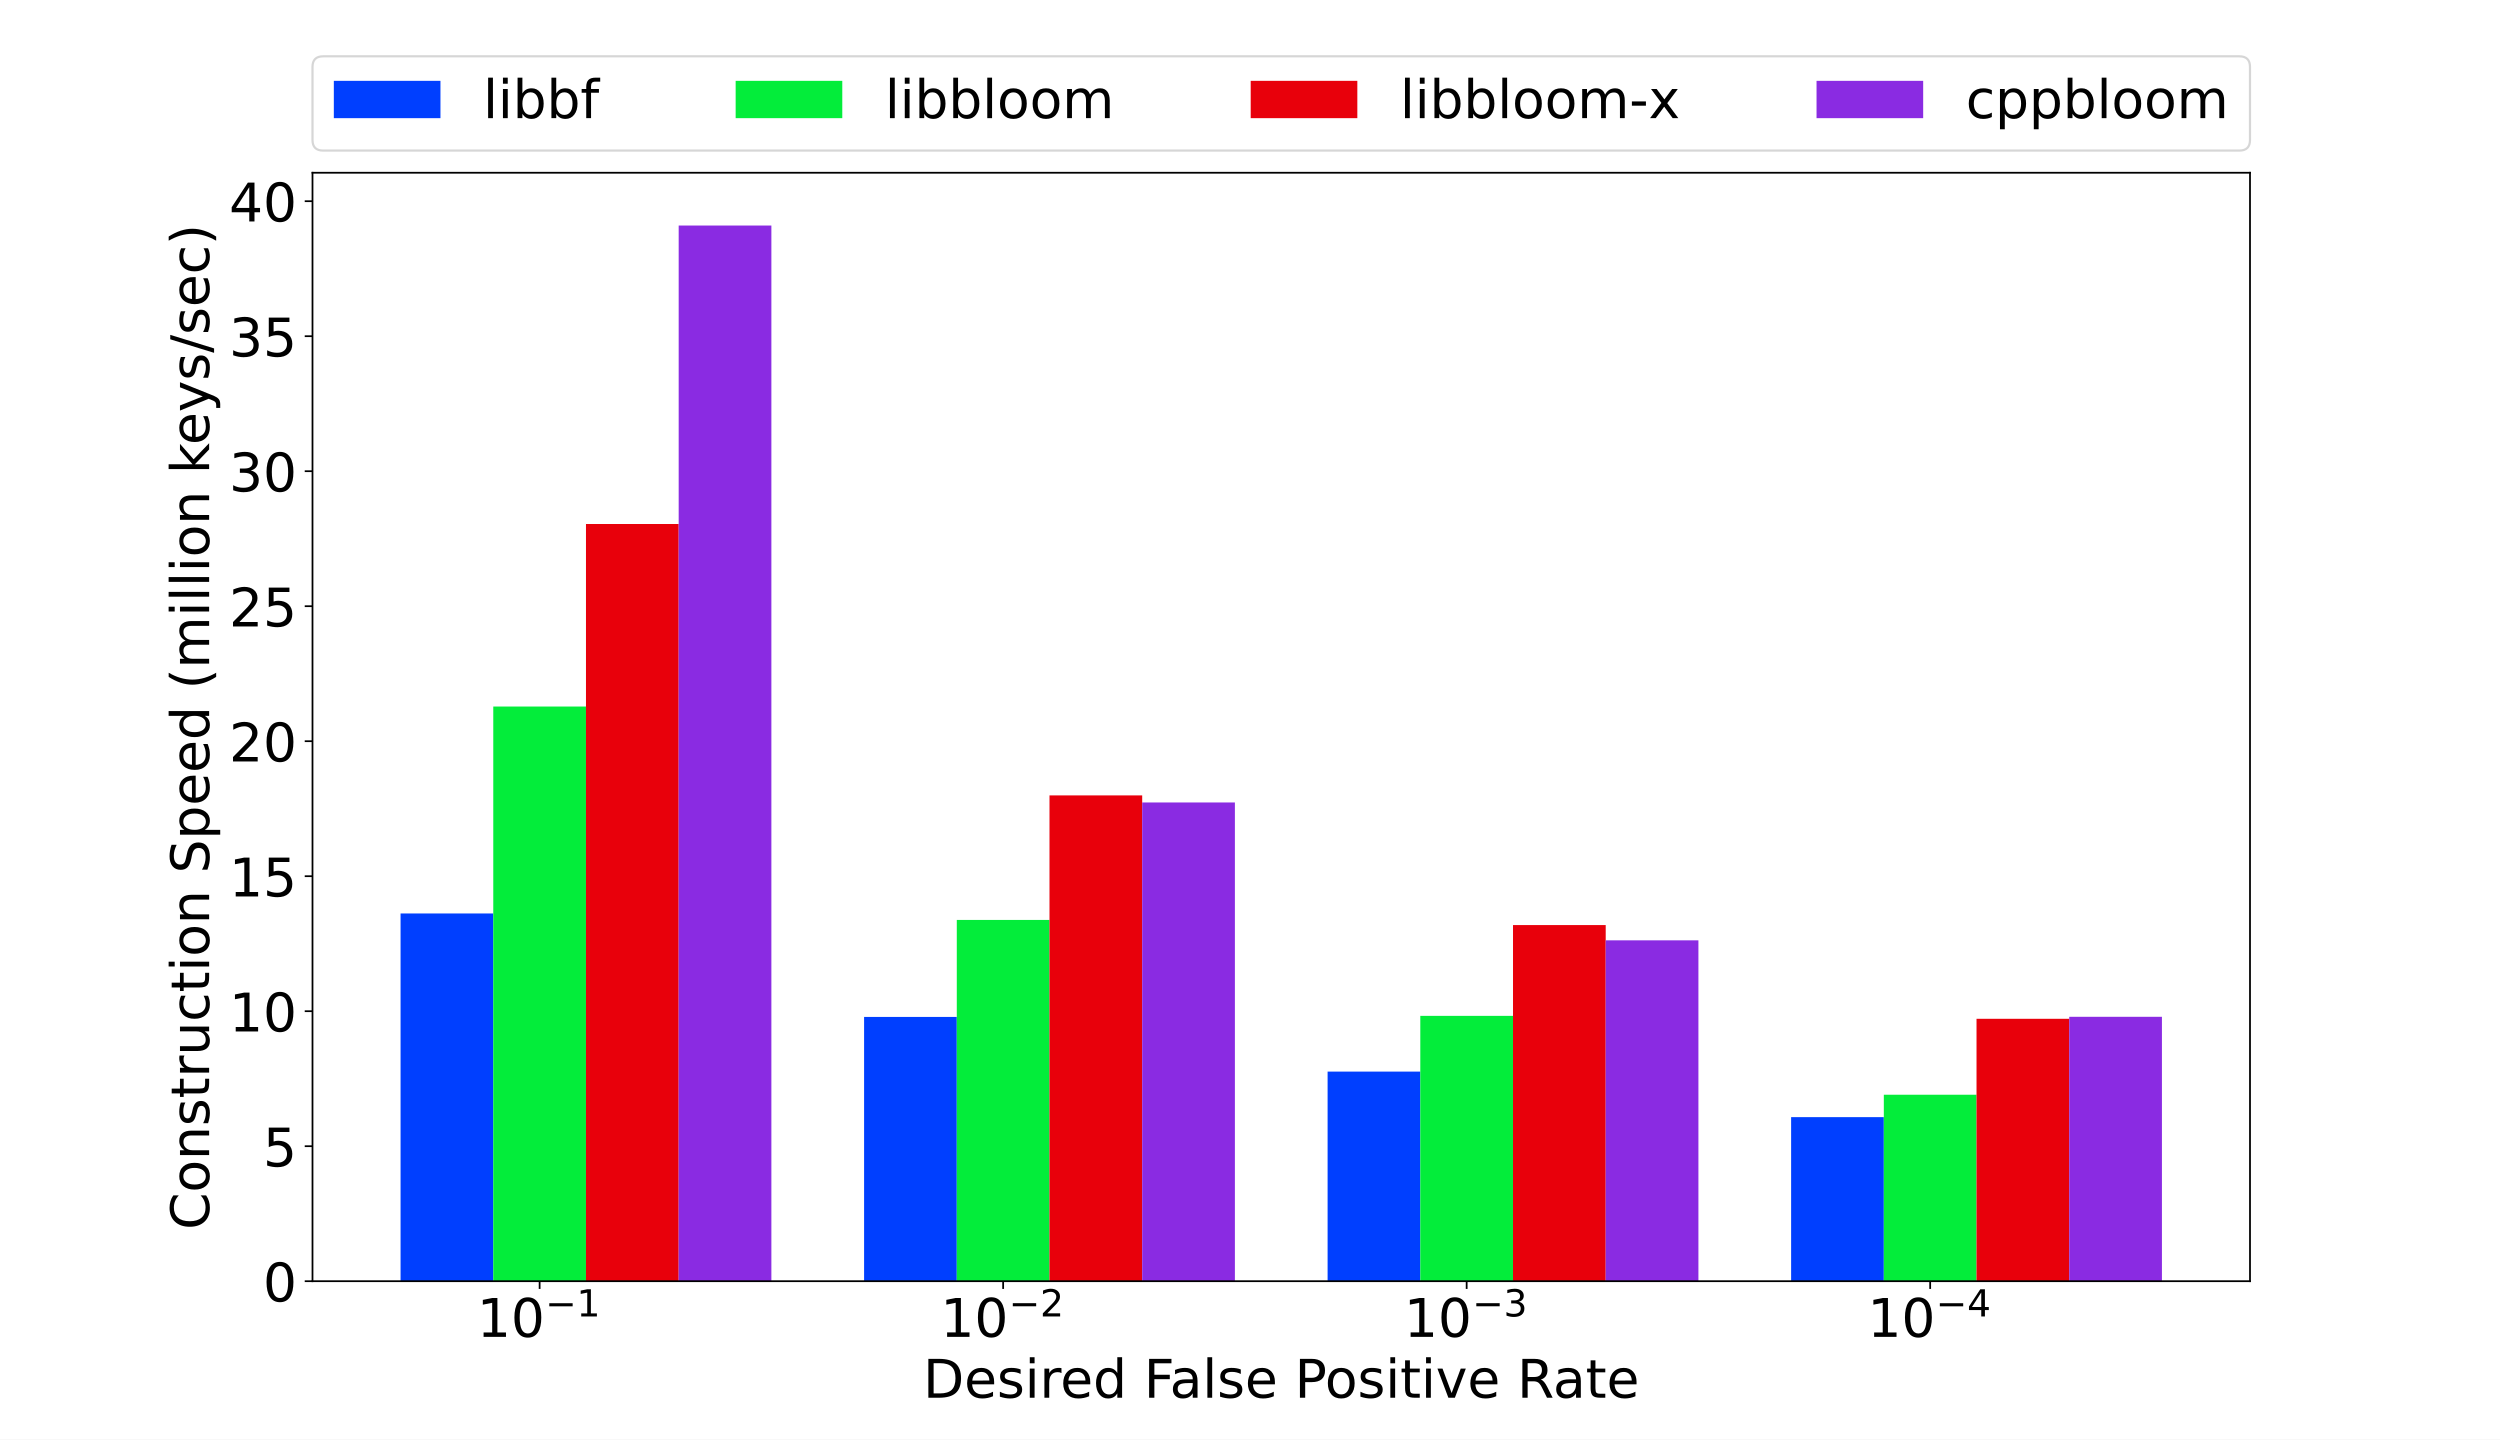
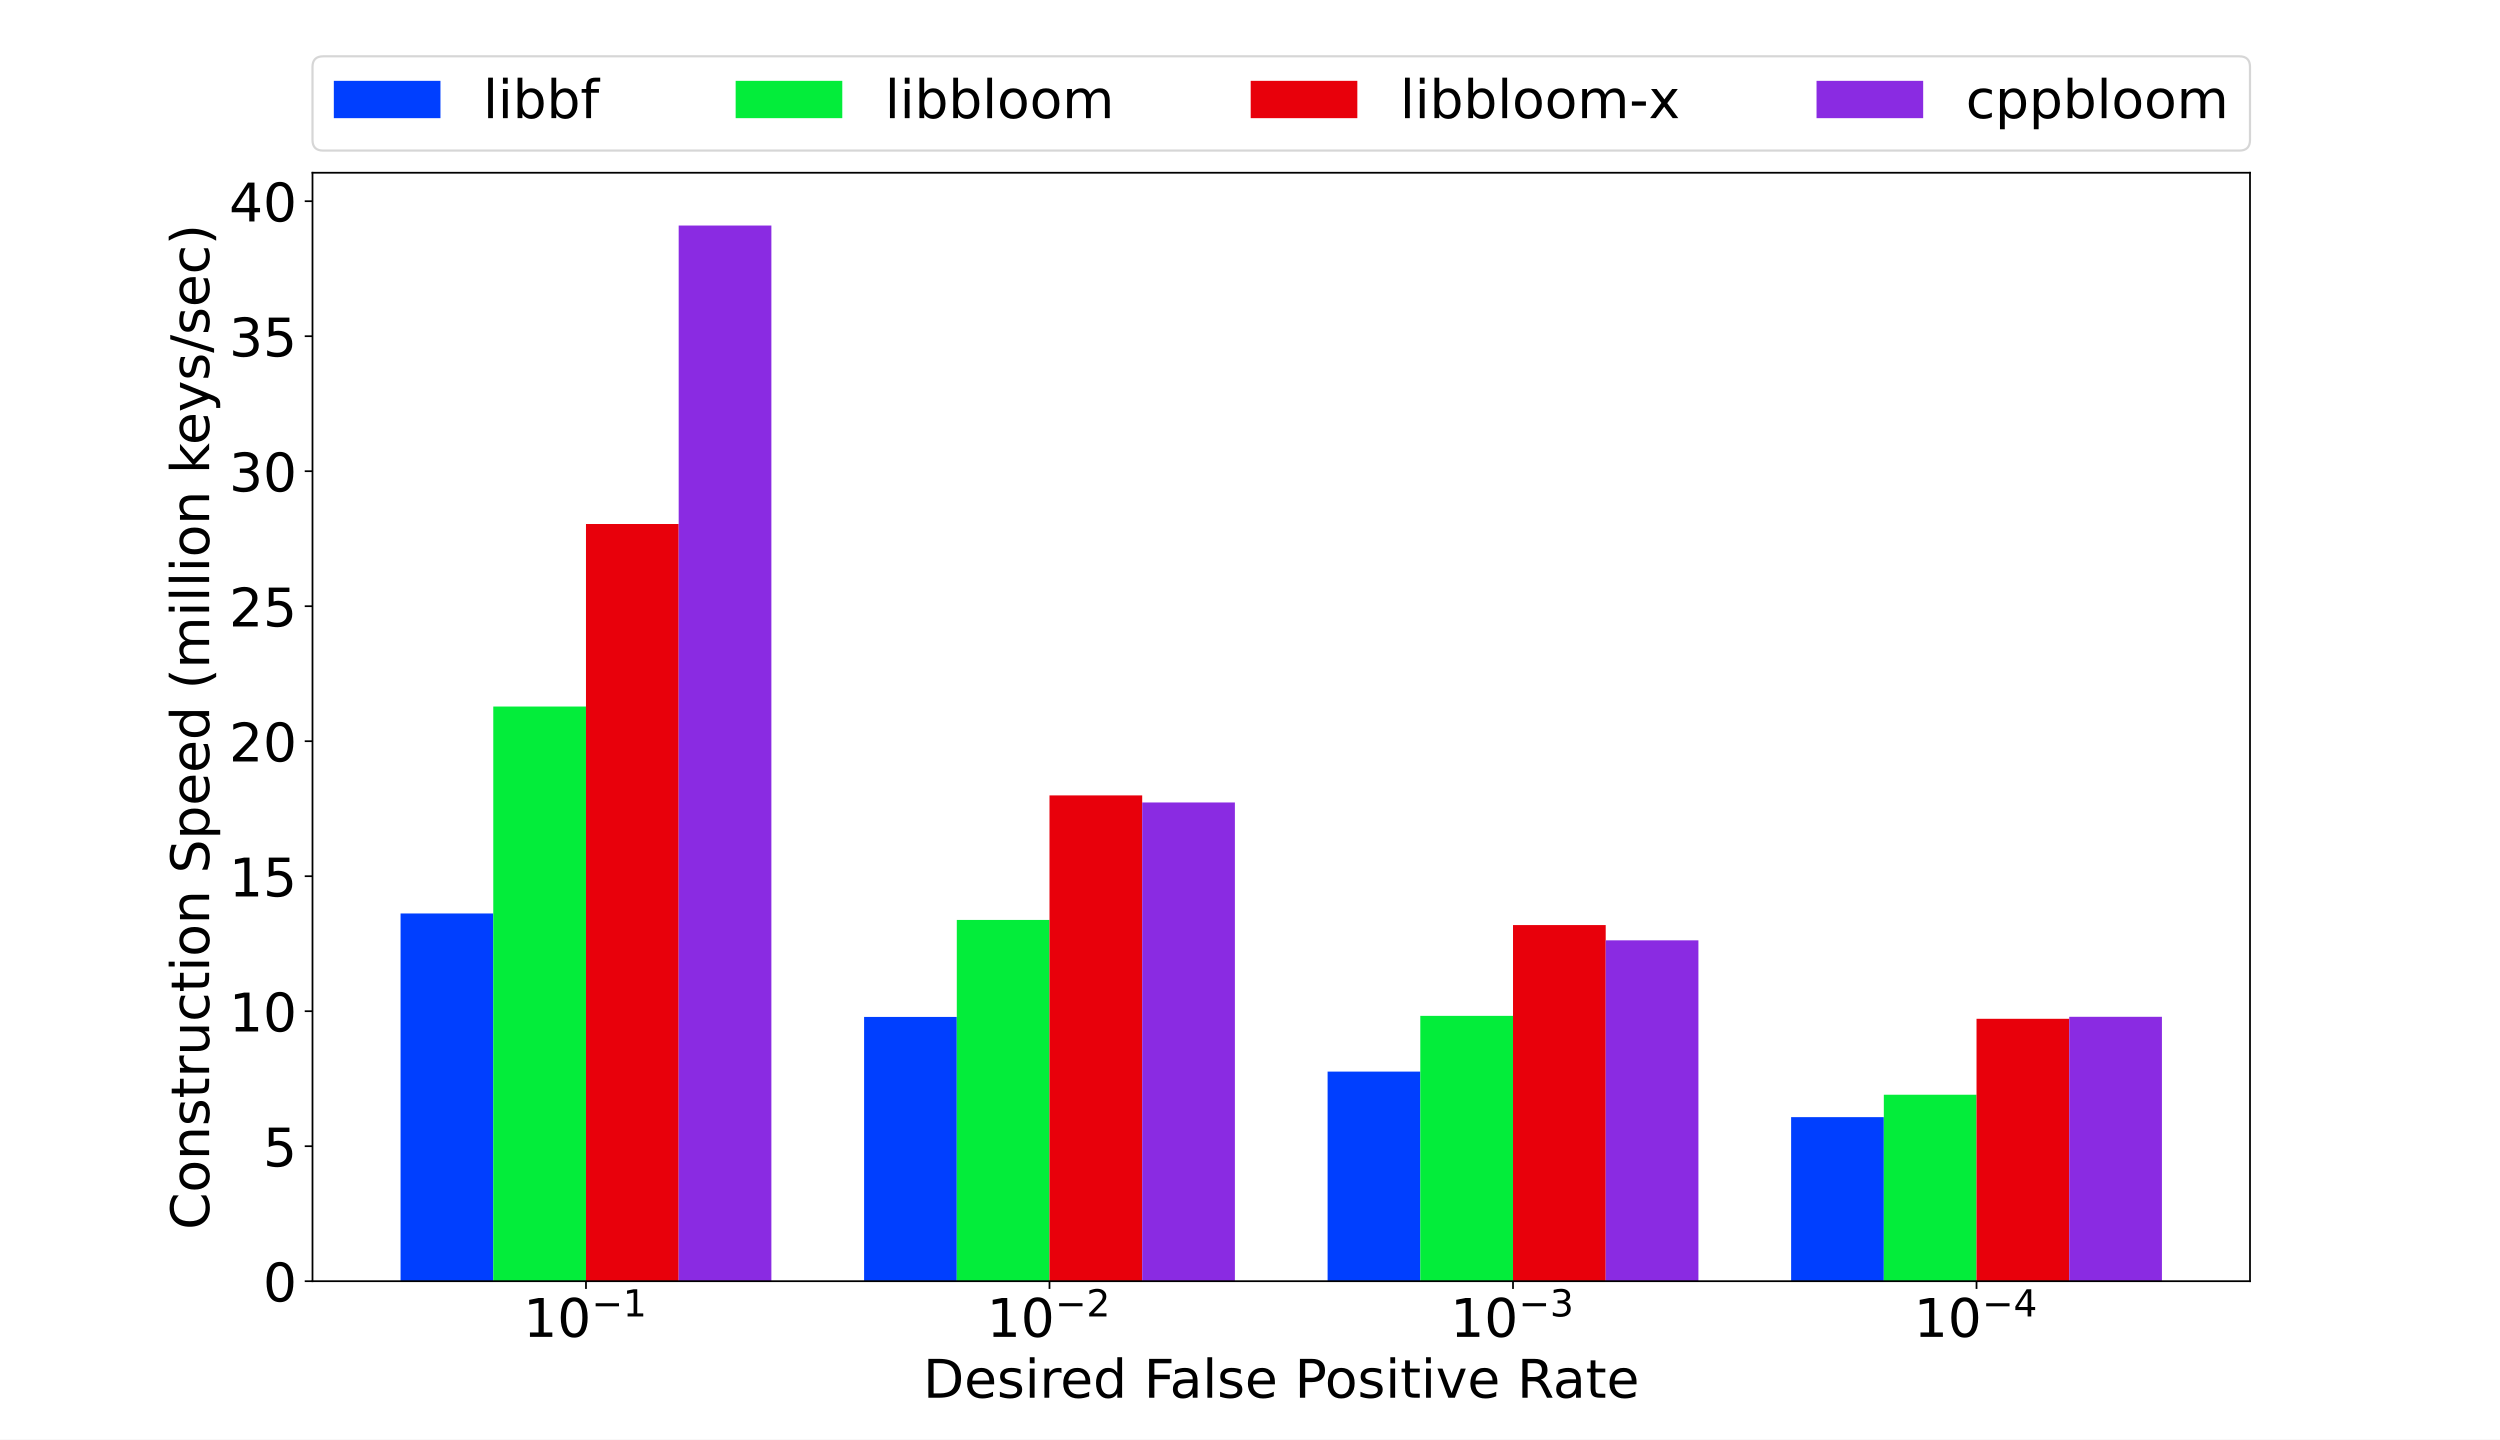
<svg xmlns="http://www.w3.org/2000/svg" xmlns:xlink="http://www.w3.org/1999/xlink" height="648pt" version="1.1" viewBox="0 0 1125.36 648" width="1125.36pt">
  <defs>
    <style type="text/css">
*{stroke-linecap:butt;stroke-linejoin:round;}
  </style>
  </defs>
  <g id="figure_1">
    <g id="patch_1">
      <path d="M 0 648  L 1125.36 648  L 1125.36 0  L 0 0  z " style="fill:#ffffff;" />
    </g>
    <g id="axes_1">
      <g id="patch_2">
        <path d="M 140.67 576.72  L 1012.824 576.72  L 1012.824 77.76  L 140.67 77.76  z " style="fill:#ffffff;" />
      </g>
      <g id="patch_3">
-         <path clip-path="url(#p35aeda5c9e)" d="M 180.313 576.72  L 222.043 576.72  L 222.043 411.205  L 180.313 411.205  z " style="fill:#003fff;" />
+         <path clip-path="url(#pd9dba459d1)" d="M 180.313 576.72  L 222.043 576.72  L 222.043 411.205  L 180.313 411.205  z " style="fill:#003fff;" />
      </g>
      <g id="patch_4">
-         <path clip-path="url(#p35aeda5c9e)" d="M 388.963 576.72  L 430.693 576.72  L 430.693 457.775  L 388.963 457.775  z " style="fill:#003fff;" />
+         <path clip-path="url(#pd9dba459d1)" d="M 388.963 576.72  L 430.693 576.72  L 430.693 457.775  L 388.963 457.775  z " style="fill:#003fff;" />
      </g>
      <g id="patch_5">
-         <path clip-path="url(#p35aeda5c9e)" d="M 597.612 576.72  L 639.342 576.72  L 639.342 482.363  L 597.612 482.363  z " style="fill:#003fff;" />
+         <path clip-path="url(#pd9dba459d1)" d="M 597.612 576.72  L 639.342 576.72  L 639.342 482.363  L 597.612 482.363  z " style="fill:#003fff;" />
      </g>
      <g id="patch_6">
-         <path clip-path="url(#p35aeda5c9e)" d="M 806.261 576.72  L 847.991 576.72  L 847.991 502.862  L 806.261 502.862  z " style="fill:#003fff;" />
+         <path clip-path="url(#pd9dba459d1)" d="M 806.261 576.72  L 847.991 576.72  L 847.991 502.862  L 806.261 502.862  z " style="fill:#003fff;" />
      </g>
      <g id="patch_7">
-         <path clip-path="url(#p35aeda5c9e)" d="M 222.043 576.72  L 263.773 576.72  L 263.773 318.045  L 222.043 318.045  z " style="fill:#03ed3a;" />
+         <path clip-path="url(#pd9dba459d1)" d="M 222.043 576.72  L 263.773 576.72  L 263.773 318.045  L 222.043 318.045  z " style="fill:#03ed3a;" />
      </g>
      <g id="patch_8">
-         <path clip-path="url(#p35aeda5c9e)" d="M 430.693 576.72  L 472.422 576.72  L 472.422 414.093  L 430.693 414.093  z " style="fill:#03ed3a;" />
+         <path clip-path="url(#pd9dba459d1)" d="M 430.693 576.72  L 472.422 576.72  L 472.422 414.093  L 430.693 414.093  z " style="fill:#03ed3a;" />
      </g>
      <g id="patch_9">
-         <path clip-path="url(#p35aeda5c9e)" d="M 639.342 576.72  L 681.072 576.72  L 681.072 457.281  L 639.342 457.281  z " style="fill:#03ed3a;" />
+         <path clip-path="url(#pd9dba459d1)" d="M 639.342 576.72  L 681.072 576.72  L 681.072 457.281  L 639.342 457.281  z " style="fill:#03ed3a;" />
      </g>
      <g id="patch_10">
-         <path clip-path="url(#p35aeda5c9e)" d="M 847.991 576.72  L 889.721 576.72  L 889.721 492.781  L 847.991 492.781  z " style="fill:#03ed3a;" />
+         <path clip-path="url(#pd9dba459d1)" d="M 847.991 576.72  L 889.721 576.72  L 889.721 492.781  L 847.991 492.781  z " style="fill:#03ed3a;" />
      </g>
      <g id="patch_11">
-         <path clip-path="url(#p35aeda5c9e)" d="M 263.773 576.72  L 305.503 576.72  L 305.503 235.871  L 263.773 235.871  z " style="fill:#e8000b;" />
+         <path clip-path="url(#pd9dba459d1)" d="M 263.773 576.72  L 305.503 576.72  L 305.503 235.871  L 263.773 235.871  z " style="fill:#e8000b;" />
      </g>
      <g id="patch_12">
-         <path clip-path="url(#p35aeda5c9e)" d="M 472.422 576.72  L 514.152 576.72  L 514.152 358.057  L 472.422 358.057  z " style="fill:#e8000b;" />
+         <path clip-path="url(#pd9dba459d1)" d="M 472.422 576.72  L 514.152 576.72  L 514.152 358.057  L 472.422 358.057  z " style="fill:#e8000b;" />
      </g>
      <g id="patch_13">
-         <path clip-path="url(#p35aeda5c9e)" d="M 681.072 576.72  L 722.801 576.72  L 722.801 416.413  L 681.072 416.413  z " style="fill:#e8000b;" />
+         <path clip-path="url(#pd9dba459d1)" d="M 681.072 576.72  L 722.801 576.72  L 722.801 416.413  L 681.072 416.413  z " style="fill:#e8000b;" />
      </g>
      <g id="patch_14">
-         <path clip-path="url(#p35aeda5c9e)" d="M 889.721 576.72  L 931.451 576.72  L 931.451 458.61  L 889.721 458.61  z " style="fill:#e8000b;" />
+         <path clip-path="url(#pd9dba459d1)" d="M 889.721 576.72  L 931.451 576.72  L 931.451 458.61  L 889.721 458.61  z " style="fill:#e8000b;" />
      </g>
      <g id="patch_15">
-         <path clip-path="url(#p35aeda5c9e)" d="M 305.503 576.72  L 347.233 576.72  L 347.233 101.52  L 305.503 101.52  z " style="fill:#8a2be2;" />
+         <path clip-path="url(#pd9dba459d1)" d="M 305.503 576.72  L 347.233 576.72  L 347.233 101.52  L 305.503 101.52  z " style="fill:#8a2be2;" />
      </g>
      <g id="patch_16">
-         <path clip-path="url(#p35aeda5c9e)" d="M 514.152 576.72  L 555.882 576.72  L 555.882 361.211  L 514.152 361.211  z " style="fill:#8a2be2;" />
+         <path clip-path="url(#pd9dba459d1)" d="M 514.152 576.72  L 555.882 576.72  L 555.882 361.211  L 514.152 361.211  z " style="fill:#8a2be2;" />
      </g>
      <g id="patch_17">
-         <path clip-path="url(#p35aeda5c9e)" d="M 722.801 576.72  L 764.531 576.72  L 764.531 423.29  L 722.801 423.29  z " style="fill:#8a2be2;" />
+         <path clip-path="url(#pd9dba459d1)" d="M 722.801 576.72  L 764.531 576.72  L 764.531 423.29  L 722.801 423.29  z " style="fill:#8a2be2;" />
      </g>
      <g id="patch_18">
-         <path clip-path="url(#p35aeda5c9e)" d="M 931.451 576.72  L 973.181 576.72  L 973.181 457.703  L 931.451 457.703  z " style="fill:#8a2be2;" />
+         <path clip-path="url(#pd9dba459d1)" d="M 931.451 576.72  L 973.181 576.72  L 973.181 457.703  L 931.451 457.703  z " style="fill:#8a2be2;" />
      </g>
      <g id="matplotlib.axis_1">
        <g id="xtick_1">
          <g id="line2d_1">
            <defs>
-               <path d="M 0 0  L 0 3.5  " id="ma62f60c3bf" style="stroke:#000000;stroke-width:0.8;" />
-             </defs>
-             <g>
-               <use style="stroke:#000000;stroke-width:0.8;" x="242.908" xlink:href="#ma62f60c3bf" y="576.72" />
+               <path d="M 0 0  L 0 3.5  " id="m838d422922" style="stroke:#000000;stroke-width:0.8;" />
+             </defs>
+             <g>
+               <use style="stroke:#000000;stroke-width:0.8;" x="263.773" xlink:href="#m838d422922" y="576.72" />
            </g>
          </g>
          <g id="text_1">
            <defs>
              <path d="M 12.406 8.297  L 28.516 8.297  L 28.516 63.922  L 10.984 60.406  L 10.984 69.391  L 28.422 72.906  L 38.281 72.906  L 38.281 8.297  L 54.391 8.297  L 54.391 0  L 12.406 0  z " id="DejaVuSans-49" />
              <path d="M 31.781 66.406  Q 24.172 66.406 20.328 58.906  Q 16.5 51.422 16.5 36.375  Q 16.5 21.391 20.328 13.891  Q 24.172 6.391 31.781 6.391  Q 39.453 6.391 43.281 13.891  Q 47.125 21.391 47.125 36.375  Q 47.125 51.422 43.281 58.906  Q 39.453 66.406 31.781 66.406  z M 31.781 74.219  Q 44.047 74.219 50.516 64.516  Q 56.984 54.828 56.984 36.375  Q 56.984 17.969 50.516 8.266  Q 44.047 -1.422 31.781 -1.422  Q 19.531 -1.422 13.062 8.266  Q 6.594 17.969 6.594 36.375  Q 6.594 54.828 13.062 64.516  Q 19.531 74.219 31.781 74.219  z " id="DejaVuSans-48" />
              <path d="M 10.594 35.5  L 73.188 35.5  L 73.188 27.203  L 10.594 27.203  z " id="DejaVuSans-8722" />
            </defs>
-             <g transform="translate(214.7081 601.9562)scale(0.24 -0.24)">
+             <g transform="translate(235.5731 601.9562)scale(0.24 -0.24)">
              <use transform="translate(0 0.684375)" xlink:href="#DejaVuSans-49" />
              <use transform="translate(63.62305 0.684375)" xlink:href="#DejaVuSans-48" />
              <use transform="translate(128.2031 38.96563)scale(0.7)" xlink:href="#DejaVuSans-8722" />
              <use transform="translate(186.8555 38.96563)scale(0.7)" xlink:href="#DejaVuSans-49" />
            </g>
          </g>
        </g>
        <g id="xtick_2">
          <g id="line2d_2">
            <g>
-               <use style="stroke:#000000;stroke-width:0.8;" x="451.557" xlink:href="#ma62f60c3bf" y="576.72" />
+               <use style="stroke:#000000;stroke-width:0.8;" x="472.422" xlink:href="#m838d422922" y="576.72" />
            </g>
          </g>
          <g id="text_2">
            <defs>
              <path d="M 19.188 8.297  L 53.609 8.297  L 53.609 0  L 7.328 0  L 7.328 8.297  Q 12.938 14.109 22.625 23.891  Q 32.328 33.688 34.812 36.531  Q 39.547 41.844 41.422 45.531  Q 43.312 49.219 43.312 52.781  Q 43.312 58.594 39.234 62.25  Q 35.156 65.922 28.609 65.922  Q 23.969 65.922 18.812 64.312  Q 13.672 62.703 7.812 59.422  L 7.812 69.391  Q 13.766 71.781 18.938 73  Q 24.125 74.219 28.422 74.219  Q 39.75 74.219 46.484 68.547  Q 53.219 62.891 53.219 53.422  Q 53.219 48.922 51.531 44.891  Q 49.859 40.875 45.406 35.406  Q 44.188 33.984 37.641 27.219  Q 31.109 20.453 19.188 8.297  z " id="DejaVuSans-50" />
            </defs>
-             <g transform="translate(423.3574 601.9562)scale(0.24 -0.24)">
+             <g transform="translate(444.2224 601.9562)scale(0.24 -0.24)">
              <use transform="translate(0 0.765625)" xlink:href="#DejaVuSans-49" />
              <use transform="translate(63.62305 0.765625)" xlink:href="#DejaVuSans-48" />
              <use transform="translate(128.2031 39.04688)scale(0.7)" xlink:href="#DejaVuSans-8722" />
              <use transform="translate(186.8555 39.04688)scale(0.7)" xlink:href="#DejaVuSans-50" />
            </g>
          </g>
        </g>
        <g id="xtick_3">
          <g id="line2d_3">
            <g>
-               <use style="stroke:#000000;stroke-width:0.8;" x="660.207" xlink:href="#ma62f60c3bf" y="576.72" />
+               <use style="stroke:#000000;stroke-width:0.8;" x="681.072" xlink:href="#m838d422922" y="576.72" />
            </g>
          </g>
          <g id="text_3">
            <defs>
              <path d="M 40.578 39.312  Q 47.656 37.797 51.625 33  Q 55.609 28.219 55.609 21.188  Q 55.609 10.406 48.188 4.484  Q 40.766 -1.422 27.094 -1.422  Q 22.516 -1.422 17.656 -0.516  Q 12.797 0.391 7.625 2.203  L 7.625 11.719  Q 11.719 9.328 16.594 8.109  Q 21.484 6.891 26.812 6.891  Q 36.078 6.891 40.938 10.547  Q 45.797 14.203 45.797 21.188  Q 45.797 27.641 41.281 31.266  Q 36.766 34.906 28.719 34.906  L 20.219 34.906  L 20.219 43.016  L 29.109 43.016  Q 36.375 43.016 40.234 45.922  Q 44.094 48.828 44.094 54.297  Q 44.094 59.906 40.109 62.906  Q 36.141 65.922 28.719 65.922  Q 24.656 65.922 20.016 65.031  Q 15.375 64.156 9.812 62.312  L 9.812 71.094  Q 15.438 72.656 20.344 73.438  Q 25.25 74.219 29.594 74.219  Q 40.828 74.219 47.359 69.109  Q 53.906 64.016 53.906 55.328  Q 53.906 49.266 50.438 45.094  Q 46.969 40.922 40.578 39.312  z " id="DejaVuSans-51" />
            </defs>
-             <g transform="translate(632.0067 601.9562)scale(0.24 -0.24)">
+             <g transform="translate(652.8716 601.9562)scale(0.24 -0.24)">
              <use transform="translate(0 0.765625)" xlink:href="#DejaVuSans-49" />
              <use transform="translate(63.62305 0.765625)" xlink:href="#DejaVuSans-48" />
              <use transform="translate(128.2031 39.04688)scale(0.7)" xlink:href="#DejaVuSans-8722" />
              <use transform="translate(186.8555 39.04688)scale(0.7)" xlink:href="#DejaVuSans-51" />
            </g>
          </g>
        </g>
        <g id="xtick_4">
          <g id="line2d_4">
            <g>
-               <use style="stroke:#000000;stroke-width:0.8;" x="868.856" xlink:href="#ma62f60c3bf" y="576.72" />
+               <use style="stroke:#000000;stroke-width:0.8;" x="889.721" xlink:href="#m838d422922" y="576.72" />
            </g>
          </g>
          <g id="text_4">
            <defs>
              <path d="M 37.797 64.312  L 12.891 25.391  L 37.797 25.391  z M 35.203 72.906  L 47.609 72.906  L 47.609 25.391  L 58.016 25.391  L 58.016 17.188  L 47.609 17.188  L 47.609 0  L 37.797 0  L 37.797 17.188  L 4.891 17.188  L 4.891 26.703  z " id="DejaVuSans-52" />
            </defs>
-             <g transform="translate(840.656 601.9562)scale(0.24 -0.24)">
+             <g transform="translate(861.5209 601.9562)scale(0.24 -0.24)">
              <use transform="translate(0 0.684375)" xlink:href="#DejaVuSans-49" />
              <use transform="translate(63.62305 0.684375)" xlink:href="#DejaVuSans-48" />
              <use transform="translate(128.2031 38.96563)scale(0.7)" xlink:href="#DejaVuSans-8722" />
              <use transform="translate(186.8555 38.96563)scale(0.7)" xlink:href="#DejaVuSans-52" />
            </g>
          </g>
        </g>
        <g id="text_5">
          <defs>
            <path d="M 19.672 64.797  L 19.672 8.109  L 31.594 8.109  Q 46.688 8.109 53.688 14.938  Q 60.688 21.781 60.688 36.531  Q 60.688 51.172 53.688 57.984  Q 46.688 64.797 31.594 64.797  z M 9.812 72.906  L 30.078 72.906  Q 51.266 72.906 61.172 64.094  Q 71.094 55.281 71.094 36.531  Q 71.094 17.672 61.125 8.828  Q 51.172 0 30.078 0  L 9.812 0  z " id="DejaVuSans-68" />
            <path d="M 56.203 29.594  L 56.203 25.203  L 14.891 25.203  Q 15.484 15.922 20.484 11.062  Q 25.484 6.203 34.422 6.203  Q 39.594 6.203 44.453 7.469  Q 49.312 8.734 54.109 11.281  L 54.109 2.781  Q 49.266 0.734 44.188 -0.344  Q 39.109 -1.422 33.891 -1.422  Q 20.797 -1.422 13.156 6.188  Q 5.516 13.812 5.516 26.812  Q 5.516 40.234 12.766 48.109  Q 20.016 56 32.328 56  Q 43.359 56 49.781 48.891  Q 56.203 41.797 56.203 29.594  z M 47.219 32.234  Q 47.125 39.594 43.094 43.984  Q 39.062 48.391 32.422 48.391  Q 24.906 48.391 20.391 44.141  Q 15.875 39.891 15.188 32.172  z " id="DejaVuSans-101" />
            <path d="M 44.281 53.078  L 44.281 44.578  Q 40.484 46.531 36.375 47.5  Q 32.281 48.484 27.875 48.484  Q 21.188 48.484 17.844 46.438  Q 14.5 44.391 14.5 40.281  Q 14.5 37.156 16.891 35.375  Q 19.281 33.594 26.516 31.984  L 29.594 31.297  Q 39.156 29.25 43.188 25.516  Q 47.219 21.781 47.219 15.094  Q 47.219 7.469 41.188 3.016  Q 35.156 -1.422 24.609 -1.422  Q 20.219 -1.422 15.453 -0.562  Q 10.688 0.297 5.422 2  L 5.422 11.281  Q 10.406 8.688 15.234 7.391  Q 20.062 6.109 24.812 6.109  Q 31.156 6.109 34.562 8.281  Q 37.984 10.453 37.984 14.406  Q 37.984 18.062 35.516 20.016  Q 33.062 21.969 24.703 23.781  L 21.578 24.516  Q 13.234 26.266 9.516 29.906  Q 5.812 33.547 5.812 39.891  Q 5.812 47.609 11.281 51.797  Q 16.75 56 26.812 56  Q 31.781 56 36.172 55.266  Q 40.578 54.547 44.281 53.078  z " id="DejaVuSans-115" />
            <path d="M 9.422 54.688  L 18.406 54.688  L 18.406 0  L 9.422 0  z M 9.422 75.984  L 18.406 75.984  L 18.406 64.594  L 9.422 64.594  z " id="DejaVuSans-105" />
            <path d="M 41.109 46.297  Q 39.594 47.172 37.812 47.578  Q 36.031 48 33.891 48  Q 26.266 48 22.188 43.047  Q 18.109 38.094 18.109 28.812  L 18.109 0  L 9.078 0  L 9.078 54.688  L 18.109 54.688  L 18.109 46.188  Q 20.953 51.172 25.484 53.578  Q 30.031 56 36.531 56  Q 37.453 56 38.578 55.875  Q 39.703 55.766 41.062 55.516  z " id="DejaVuSans-114" />
            <path d="M 45.406 46.391  L 45.406 75.984  L 54.391 75.984  L 54.391 0  L 45.406 0  L 45.406 8.203  Q 42.578 3.328 38.25 0.953  Q 33.938 -1.422 27.875 -1.422  Q 17.969 -1.422 11.734 6.484  Q 5.516 14.406 5.516 27.297  Q 5.516 40.188 11.734 48.094  Q 17.969 56 27.875 56  Q 33.938 56 38.25 53.625  Q 42.578 51.266 45.406 46.391  z M 14.797 27.297  Q 14.797 17.391 18.875 11.75  Q 22.953 6.109 30.078 6.109  Q 37.203 6.109 41.297 11.75  Q 45.406 17.391 45.406 27.297  Q 45.406 37.203 41.297 42.844  Q 37.203 48.484 30.078 48.484  Q 22.953 48.484 18.875 42.844  Q 14.797 37.203 14.797 27.297  z " id="DejaVuSans-100" />
            <path id="DejaVuSans-32" />
            <path d="M 9.812 72.906  L 51.703 72.906  L 51.703 64.594  L 19.672 64.594  L 19.672 43.109  L 48.578 43.109  L 48.578 34.812  L 19.672 34.812  L 19.672 0  L 9.812 0  z " id="DejaVuSans-70" />
            <path d="M 34.281 27.484  Q 23.391 27.484 19.188 25  Q 14.984 22.516 14.984 16.5  Q 14.984 11.719 18.141 8.906  Q 21.297 6.109 26.703 6.109  Q 34.188 6.109 38.703 11.406  Q 43.219 16.703 43.219 25.484  L 43.219 27.484  z M 52.203 31.203  L 52.203 0  L 43.219 0  L 43.219 8.297  Q 40.141 3.328 35.547 0.953  Q 30.953 -1.422 24.312 -1.422  Q 15.922 -1.422 10.953 3.297  Q 6 8.016 6 15.922  Q 6 25.141 12.172 29.828  Q 18.359 34.516 30.609 34.516  L 43.219 34.516  L 43.219 35.406  Q 43.219 41.609 39.141 45  Q 35.062 48.391 27.688 48.391  Q 23 48.391 18.547 47.266  Q 14.109 46.141 10.016 43.891  L 10.016 52.203  Q 14.938 54.109 19.578 55.047  Q 24.219 56 28.609 56  Q 40.484 56 46.344 49.844  Q 52.203 43.703 52.203 31.203  z " id="DejaVuSans-97" />
            <path d="M 9.422 75.984  L 18.406 75.984  L 18.406 0  L 9.422 0  z " id="DejaVuSans-108" />
            <path d="M 19.672 64.797  L 19.672 37.406  L 32.078 37.406  Q 38.969 37.406 42.719 40.969  Q 46.484 44.531 46.484 51.125  Q 46.484 57.672 42.719 61.234  Q 38.969 64.797 32.078 64.797  z M 9.812 72.906  L 32.078 72.906  Q 44.344 72.906 50.609 67.359  Q 56.891 61.812 56.891 51.125  Q 56.891 40.328 50.609 34.812  Q 44.344 29.297 32.078 29.297  L 19.672 29.297  L 19.672 0  L 9.812 0  z " id="DejaVuSans-80" />
            <path d="M 30.609 48.391  Q 23.391 48.391 19.188 42.75  Q 14.984 37.109 14.984 27.297  Q 14.984 17.484 19.156 11.844  Q 23.344 6.203 30.609 6.203  Q 37.797 6.203 41.984 11.859  Q 46.188 17.531 46.188 27.297  Q 46.188 37.016 41.984 42.703  Q 37.797 48.391 30.609 48.391  z M 30.609 56  Q 42.328 56 49.016 48.375  Q 55.719 40.766 55.719 27.297  Q 55.719 13.875 49.016 6.219  Q 42.328 -1.422 30.609 -1.422  Q 18.844 -1.422 12.172 6.219  Q 5.516 13.875 5.516 27.297  Q 5.516 40.766 12.172 48.375  Q 18.844 56 30.609 56  z " id="DejaVuSans-111" />
            <path d="M 18.312 70.219  L 18.312 54.688  L 36.812 54.688  L 36.812 47.703  L 18.312 47.703  L 18.312 18.016  Q 18.312 11.328 20.141 9.422  Q 21.969 7.516 27.594 7.516  L 36.812 7.516  L 36.812 0  L 27.594 0  Q 17.188 0 13.234 3.875  Q 9.281 7.766 9.281 18.016  L 9.281 47.703  L 2.688 47.703  L 2.688 54.688  L 9.281 54.688  L 9.281 70.219  z " id="DejaVuSans-116" />
            <path d="M 2.984 54.688  L 12.5 54.688  L 29.594 8.797  L 46.688 54.688  L 56.203 54.688  L 35.688 0  L 23.484 0  z " id="DejaVuSans-118" />
            <path d="M 44.391 34.188  Q 47.562 33.109 50.562 29.594  Q 53.562 26.078 56.594 19.922  L 66.609 0  L 56 0  L 46.688 18.703  Q 43.062 26.031 39.672 28.422  Q 36.281 30.812 30.422 30.812  L 19.672 30.812  L 19.672 0  L 9.812 0  L 9.812 72.906  L 32.078 72.906  Q 44.578 72.906 50.734 67.672  Q 56.891 62.453 56.891 51.906  Q 56.891 45.016 53.688 40.469  Q 50.484 35.938 44.391 34.188  z M 19.672 64.797  L 19.672 38.922  L 32.078 38.922  Q 39.203 38.922 42.844 42.219  Q 46.484 45.516 46.484 51.906  Q 46.484 58.297 42.844 61.547  Q 39.203 64.797 32.078 64.797  z " id="DejaVuSans-82" />
          </defs>
          <g transform="translate(415.5401 629.1838)scale(0.24 -0.24)">
            <use xlink:href="#DejaVuSans-68" />
            <use x="77.002" xlink:href="#DejaVuSans-101" />
            <use x="138.525" xlink:href="#DejaVuSans-115" />
            <use x="190.625" xlink:href="#DejaVuSans-105" />
            <use x="218.408" xlink:href="#DejaVuSans-114" />
            <use x="257.271" xlink:href="#DejaVuSans-101" />
            <use x="318.795" xlink:href="#DejaVuSans-100" />
            <use x="382.271" xlink:href="#DejaVuSans-32" />
            <use x="414.059" xlink:href="#DejaVuSans-70" />
            <use x="462.453" xlink:href="#DejaVuSans-97" />
            <use x="523.732" xlink:href="#DejaVuSans-108" />
            <use x="551.516" xlink:href="#DejaVuSans-115" />
            <use x="603.615" xlink:href="#DejaVuSans-101" />
            <use x="665.139" xlink:href="#DejaVuSans-32" />
            <use x="696.926" xlink:href="#DejaVuSans-80" />
            <use x="753.604" xlink:href="#DejaVuSans-111" />
            <use x="814.785" xlink:href="#DejaVuSans-115" />
            <use x="866.885" xlink:href="#DejaVuSans-105" />
            <use x="894.668" xlink:href="#DejaVuSans-116" />
            <use x="933.877" xlink:href="#DejaVuSans-105" />
            <use x="961.66" xlink:href="#DejaVuSans-118" />
            <use x="1020.84" xlink:href="#DejaVuSans-101" />
            <use x="1082.363" xlink:href="#DejaVuSans-32" />
            <use x="1114.15" xlink:href="#DejaVuSans-82" />
            <use x="1181.383" xlink:href="#DejaVuSans-97" />
            <use x="1242.662" xlink:href="#DejaVuSans-116" />
            <use x="1281.871" xlink:href="#DejaVuSans-101" />
          </g>
        </g>
      </g>
      <g id="matplotlib.axis_2">
        <g id="ytick_1">
          <g id="line2d_5">
            <defs>
-               <path d="M 0 0  L -3.5 0  " id="mde5b6a4223" style="stroke:#000000;stroke-width:0.8;" />
-             </defs>
-             <g>
-               <use style="stroke:#000000;stroke-width:0.8;" x="140.67" xlink:href="#mde5b6a4223" y="576.72" />
+               <path d="M 0 0  L -3.5 0  " id="m7d384ee19d" style="stroke:#000000;stroke-width:0.8;" />
+             </defs>
+             <g>
+               <use style="stroke:#000000;stroke-width:0.8;" x="140.67" xlink:href="#m7d384ee19d" y="576.72" />
            </g>
          </g>
          <g id="text_6">
            <g transform="translate(118.4 585.8381)scale(0.24 -0.24)">
              <use xlink:href="#DejaVuSans-48" />
            </g>
          </g>
        </g>
        <g id="ytick_2">
          <g id="line2d_6">
            <g>
-               <use style="stroke:#000000;stroke-width:0.8;" x="140.67" xlink:href="#mde5b6a4223" y="515.95" />
+               <use style="stroke:#000000;stroke-width:0.8;" x="140.67" xlink:href="#m7d384ee19d" y="515.95" />
            </g>
          </g>
          <g id="text_7">
            <defs>
              <path d="M 10.797 72.906  L 49.516 72.906  L 49.516 64.594  L 19.828 64.594  L 19.828 46.734  Q 21.969 47.469 24.109 47.828  Q 26.266 48.188 28.422 48.188  Q 40.625 48.188 47.75 41.5  Q 54.891 34.812 54.891 23.391  Q 54.891 11.625 47.562 5.094  Q 40.234 -1.422 26.906 -1.422  Q 22.312 -1.422 17.547 -0.641  Q 12.797 0.141 7.719 1.703  L 7.719 11.625  Q 12.109 9.234 16.797 8.062  Q 21.484 6.891 26.703 6.891  Q 35.156 6.891 40.078 11.328  Q 45.016 15.766 45.016 23.391  Q 45.016 31 40.078 35.438  Q 35.156 39.891 26.703 39.891  Q 22.75 39.891 18.812 39.016  Q 14.891 38.141 10.797 36.281  z " id="DejaVuSans-53" />
            </defs>
            <g transform="translate(118.4 525.0685)scale(0.24 -0.24)">
              <use xlink:href="#DejaVuSans-53" />
            </g>
          </g>
        </g>
        <g id="ytick_3">
          <g id="line2d_7">
            <g>
-               <use style="stroke:#000000;stroke-width:0.8;" x="140.67" xlink:href="#mde5b6a4223" y="455.181" />
+               <use style="stroke:#000000;stroke-width:0.8;" x="140.67" xlink:href="#m7d384ee19d" y="455.181" />
            </g>
          </g>
          <g id="text_8">
            <g transform="translate(103.13 464.2988)scale(0.24 -0.24)">
              <use xlink:href="#DejaVuSans-49" />
              <use x="63.623" xlink:href="#DejaVuSans-48" />
            </g>
          </g>
        </g>
        <g id="ytick_4">
          <g id="line2d_8">
            <g>
-               <use style="stroke:#000000;stroke-width:0.8;" x="140.67" xlink:href="#mde5b6a4223" y="394.411" />
+               <use style="stroke:#000000;stroke-width:0.8;" x="140.67" xlink:href="#m7d384ee19d" y="394.411" />
            </g>
          </g>
          <g id="text_9">
            <g transform="translate(103.13 403.5292)scale(0.24 -0.24)">
              <use xlink:href="#DejaVuSans-49" />
              <use x="63.623" xlink:href="#DejaVuSans-53" />
            </g>
          </g>
        </g>
        <g id="ytick_5">
          <g id="line2d_9">
            <g>
-               <use style="stroke:#000000;stroke-width:0.8;" x="140.67" xlink:href="#mde5b6a4223" y="333.641" />
+               <use style="stroke:#000000;stroke-width:0.8;" x="140.67" xlink:href="#m7d384ee19d" y="333.641" />
            </g>
          </g>
          <g id="text_10">
            <g transform="translate(103.13 342.7595)scale(0.24 -0.24)">
              <use xlink:href="#DejaVuSans-50" />
              <use x="63.623" xlink:href="#DejaVuSans-48" />
            </g>
          </g>
        </g>
        <g id="ytick_6">
          <g id="line2d_10">
            <g>
-               <use style="stroke:#000000;stroke-width:0.8;" x="140.67" xlink:href="#mde5b6a4223" y="272.872" />
+               <use style="stroke:#000000;stroke-width:0.8;" x="140.67" xlink:href="#m7d384ee19d" y="272.872" />
            </g>
          </g>
          <g id="text_11">
            <g transform="translate(103.13 281.9899)scale(0.24 -0.24)">
              <use xlink:href="#DejaVuSans-50" />
              <use x="63.623" xlink:href="#DejaVuSans-53" />
            </g>
          </g>
        </g>
        <g id="ytick_7">
          <g id="line2d_11">
            <g>
-               <use style="stroke:#000000;stroke-width:0.8;" x="140.67" xlink:href="#mde5b6a4223" y="212.102" />
+               <use style="stroke:#000000;stroke-width:0.8;" x="140.67" xlink:href="#m7d384ee19d" y="212.102" />
            </g>
          </g>
          <g id="text_12">
            <g transform="translate(103.13 221.2202)scale(0.24 -0.24)">
              <use xlink:href="#DejaVuSans-51" />
              <use x="63.623" xlink:href="#DejaVuSans-48" />
            </g>
          </g>
        </g>
        <g id="ytick_8">
          <g id="line2d_12">
            <g>
-               <use style="stroke:#000000;stroke-width:0.8;" x="140.67" xlink:href="#mde5b6a4223" y="151.332" />
+               <use style="stroke:#000000;stroke-width:0.8;" x="140.67" xlink:href="#m7d384ee19d" y="151.332" />
            </g>
          </g>
          <g id="text_13">
            <g transform="translate(103.13 160.4505)scale(0.24 -0.24)">
              <use xlink:href="#DejaVuSans-51" />
              <use x="63.623" xlink:href="#DejaVuSans-53" />
            </g>
          </g>
        </g>
        <g id="ytick_9">
          <g id="line2d_13">
            <g>
-               <use style="stroke:#000000;stroke-width:0.8;" x="140.67" xlink:href="#mde5b6a4223" y="90.563" />
+               <use style="stroke:#000000;stroke-width:0.8;" x="140.67" xlink:href="#m7d384ee19d" y="90.563" />
            </g>
          </g>
          <g id="text_14">
            <g transform="translate(103.13 99.6809)scale(0.24 -0.24)">
              <use xlink:href="#DejaVuSans-52" />
              <use x="63.623" xlink:href="#DejaVuSans-48" />
            </g>
          </g>
        </g>
        <g id="text_15">
          <defs>
            <path d="M 64.406 67.281  L 64.406 56.891  Q 59.422 61.531 53.781 63.812  Q 48.141 66.109 41.797 66.109  Q 29.297 66.109 22.656 58.469  Q 16.016 50.828 16.016 36.375  Q 16.016 21.969 22.656 14.328  Q 29.297 6.688 41.797 6.688  Q 48.141 6.688 53.781 8.984  Q 59.422 11.281 64.406 15.922  L 64.406 5.609  Q 59.234 2.094 53.438 0.328  Q 47.656 -1.422 41.219 -1.422  Q 24.656 -1.422 15.125 8.703  Q 5.609 18.844 5.609 36.375  Q 5.609 53.953 15.125 64.078  Q 24.656 74.219 41.219 74.219  Q 47.75 74.219 53.531 72.484  Q 59.328 70.75 64.406 67.281  z " id="DejaVuSans-67" />
            <path d="M 54.891 33.016  L 54.891 0  L 45.906 0  L 45.906 32.719  Q 45.906 40.484 42.875 44.328  Q 39.844 48.188 33.797 48.188  Q 26.516 48.188 22.312 43.547  Q 18.109 38.922 18.109 30.906  L 18.109 0  L 9.078 0  L 9.078 54.688  L 18.109 54.688  L 18.109 46.188  Q 21.344 51.125 25.703 53.562  Q 30.078 56 35.797 56  Q 45.219 56 50.047 50.172  Q 54.891 44.344 54.891 33.016  z " id="DejaVuSans-110" />
            <path d="M 8.5 21.578  L 8.5 54.688  L 17.484 54.688  L 17.484 21.922  Q 17.484 14.156 20.5 10.266  Q 23.531 6.391 29.594 6.391  Q 36.859 6.391 41.078 11.031  Q 45.312 15.672 45.312 23.688  L 45.312 54.688  L 54.297 54.688  L 54.297 0  L 45.312 0  L 45.312 8.406  Q 42.047 3.422 37.719 1  Q 33.406 -1.422 27.688 -1.422  Q 18.266 -1.422 13.375 4.438  Q 8.5 10.297 8.5 21.578  z M 31.109 56  z " id="DejaVuSans-117" />
            <path d="M 48.781 52.594  L 48.781 44.188  Q 44.969 46.297 41.141 47.344  Q 37.312 48.391 33.406 48.391  Q 24.656 48.391 19.812 42.844  Q 14.984 37.312 14.984 27.297  Q 14.984 17.281 19.812 11.734  Q 24.656 6.203 33.406 6.203  Q 37.312 6.203 41.141 7.25  Q 44.969 8.297 48.781 10.406  L 48.781 2.094  Q 45.016 0.344 40.984 -0.531  Q 36.969 -1.422 32.422 -1.422  Q 20.062 -1.422 12.781 6.344  Q 5.516 14.109 5.516 27.297  Q 5.516 40.672 12.859 48.328  Q 20.219 56 33.016 56  Q 37.156 56 41.109 55.141  Q 45.062 54.297 48.781 52.594  z " id="DejaVuSans-99" />
            <path d="M 53.516 70.516  L 53.516 60.891  Q 47.906 63.578 42.922 64.891  Q 37.938 66.219 33.297 66.219  Q 25.25 66.219 20.875 63.094  Q 16.5 59.969 16.5 54.203  Q 16.5 49.359 19.406 46.891  Q 22.312 44.438 30.422 42.922  L 36.375 41.703  Q 47.406 39.594 52.656 34.297  Q 57.906 29 57.906 20.125  Q 57.906 9.516 50.797 4.047  Q 43.703 -1.422 29.984 -1.422  Q 24.812 -1.422 18.969 -0.25  Q 13.141 0.922 6.891 3.219  L 6.891 13.375  Q 12.891 10.016 18.656 8.297  Q 24.422 6.594 29.984 6.594  Q 38.422 6.594 43.016 9.906  Q 47.609 13.234 47.609 19.391  Q 47.609 24.75 44.312 27.781  Q 41.016 30.812 33.5 32.328  L 27.484 33.5  Q 16.453 35.688 11.516 40.375  Q 6.594 45.062 6.594 53.422  Q 6.594 63.094 13.406 68.656  Q 20.219 74.219 32.172 74.219  Q 37.312 74.219 42.625 73.281  Q 47.953 72.359 53.516 70.516  z " id="DejaVuSans-83" />
            <path d="M 18.109 8.203  L 18.109 -20.797  L 9.078 -20.797  L 9.078 54.688  L 18.109 54.688  L 18.109 46.391  Q 20.953 51.266 25.266 53.625  Q 29.594 56 35.594 56  Q 45.562 56 51.781 48.094  Q 58.016 40.188 58.016 27.297  Q 58.016 14.406 51.781 6.484  Q 45.562 -1.422 35.594 -1.422  Q 29.594 -1.422 25.266 0.953  Q 20.953 3.328 18.109 8.203  z M 48.688 27.297  Q 48.688 37.203 44.609 42.844  Q 40.531 48.484 33.406 48.484  Q 26.266 48.484 22.188 42.844  Q 18.109 37.203 18.109 27.297  Q 18.109 17.391 22.188 11.75  Q 26.266 6.109 33.406 6.109  Q 40.531 6.109 44.609 11.75  Q 48.688 17.391 48.688 27.297  z " id="DejaVuSans-112" />
            <path d="M 31 75.875  Q 24.469 64.656 21.281 53.656  Q 18.109 42.672 18.109 31.391  Q 18.109 20.125 21.312 9.062  Q 24.516 -2 31 -13.188  L 23.188 -13.188  Q 15.875 -1.703 12.234 9.375  Q 8.594 20.453 8.594 31.391  Q 8.594 42.281 12.203 53.312  Q 15.828 64.359 23.188 75.875  z " id="DejaVuSans-40" />
            <path d="M 52 44.188  Q 55.375 50.25 60.062 53.125  Q 64.75 56 71.094 56  Q 79.641 56 84.281 50.016  Q 88.922 44.047 88.922 33.016  L 88.922 0  L 79.891 0  L 79.891 32.719  Q 79.891 40.578 77.094 44.375  Q 74.312 48.188 68.609 48.188  Q 61.625 48.188 57.562 43.547  Q 53.516 38.922 53.516 30.906  L 53.516 0  L 44.484 0  L 44.484 32.719  Q 44.484 40.625 41.703 44.406  Q 38.922 48.188 33.109 48.188  Q 26.219 48.188 22.156 43.531  Q 18.109 38.875 18.109 30.906  L 18.109 0  L 9.078 0  L 9.078 54.688  L 18.109 54.688  L 18.109 46.188  Q 21.188 51.219 25.484 53.609  Q 29.781 56 35.688 56  Q 41.656 56 45.828 52.969  Q 50 49.953 52 44.188  z " id="DejaVuSans-109" />
            <path d="M 9.078 75.984  L 18.109 75.984  L 18.109 31.109  L 44.922 54.688  L 56.391 54.688  L 27.391 29.109  L 57.625 0  L 45.906 0  L 18.109 26.703  L 18.109 0  L 9.078 0  z " id="DejaVuSans-107" />
            <path d="M 32.172 -5.078  Q 28.375 -14.844 24.75 -17.812  Q 21.141 -20.797 15.094 -20.797  L 7.906 -20.797  L 7.906 -13.281  L 13.188 -13.281  Q 16.891 -13.281 18.938 -11.516  Q 21 -9.766 23.484 -3.219  L 25.094 0.875  L 2.984 54.688  L 12.5 54.688  L 29.594 11.922  L 46.688 54.688  L 56.203 54.688  z " id="DejaVuSans-121" />
            <path d="M 25.391 72.906  L 33.688 72.906  L 8.297 -9.281  L 0 -9.281  z " id="DejaVuSans-47" />
            <path d="M 8.016 75.875  L 15.828 75.875  Q 23.141 64.359 26.781 53.312  Q 30.422 42.281 30.422 31.391  Q 30.422 20.453 26.781 9.375  Q 23.141 -1.703 15.828 -13.188  L 8.016 -13.188  Q 14.5 -2 17.703 9.062  Q 20.906 20.125 20.906 31.391  Q 20.906 42.672 17.703 53.656  Q 14.5 64.656 8.016 75.875  z " id="DejaVuSans-41" />
          </defs>
          <g transform="translate(94.13875 553.5694)rotate(-90)scale(0.24 -0.24)">
            <use xlink:href="#DejaVuSans-67" />
            <use x="69.824" xlink:href="#DejaVuSans-111" />
            <use x="131.006" xlink:href="#DejaVuSans-110" />
            <use x="194.385" xlink:href="#DejaVuSans-115" />
            <use x="246.484" xlink:href="#DejaVuSans-116" />
            <use x="285.693" xlink:href="#DejaVuSans-114" />
            <use x="326.807" xlink:href="#DejaVuSans-117" />
            <use x="390.186" xlink:href="#DejaVuSans-99" />
            <use x="445.166" xlink:href="#DejaVuSans-116" />
            <use x="484.375" xlink:href="#DejaVuSans-105" />
            <use x="512.158" xlink:href="#DejaVuSans-111" />
            <use x="573.34" xlink:href="#DejaVuSans-110" />
            <use x="636.719" xlink:href="#DejaVuSans-32" />
            <use x="668.506" xlink:href="#DejaVuSans-83" />
            <use x="731.982" xlink:href="#DejaVuSans-112" />
            <use x="795.459" xlink:href="#DejaVuSans-101" />
            <use x="856.982" xlink:href="#DejaVuSans-101" />
            <use x="918.506" xlink:href="#DejaVuSans-100" />
            <use x="981.982" xlink:href="#DejaVuSans-32" />
            <use x="1013.77" xlink:href="#DejaVuSans-40" />
            <use x="1052.783" xlink:href="#DejaVuSans-109" />
            <use x="1150.195" xlink:href="#DejaVuSans-105" />
            <use x="1177.979" xlink:href="#DejaVuSans-108" />
            <use x="1205.762" xlink:href="#DejaVuSans-108" />
            <use x="1233.545" xlink:href="#DejaVuSans-105" />
            <use x="1261.328" xlink:href="#DejaVuSans-111" />
            <use x="1322.51" xlink:href="#DejaVuSans-110" />
            <use x="1385.889" xlink:href="#DejaVuSans-32" />
            <use x="1417.676" xlink:href="#DejaVuSans-107" />
            <use x="1471.961" xlink:href="#DejaVuSans-101" />
            <use x="1533.484" xlink:href="#DejaVuSans-121" />
            <use x="1592.664" xlink:href="#DejaVuSans-115" />
            <use x="1644.764" xlink:href="#DejaVuSans-47" />
            <use x="1678.455" xlink:href="#DejaVuSans-115" />
            <use x="1730.555" xlink:href="#DejaVuSans-101" />
            <use x="1792.078" xlink:href="#DejaVuSans-99" />
            <use x="1847.059" xlink:href="#DejaVuSans-41" />
          </g>
        </g>
      </g>
      <g id="patch_19">
        <path d="M 140.67 576.72  L 140.67 77.76  " style="fill:none;stroke:#000000;stroke-linecap:square;stroke-linejoin:miter;stroke-width:0.8;" />
      </g>
      <g id="patch_20">
        <path d="M 1012.824 576.72  L 1012.824 77.76  " style="fill:none;stroke:#000000;stroke-linecap:square;stroke-linejoin:miter;stroke-width:0.8;" />
      </g>
      <g id="patch_21">
        <path d="M 140.67 576.72  L 1012.824 576.72  " style="fill:none;stroke:#000000;stroke-linecap:square;stroke-linejoin:miter;stroke-width:0.8;" />
      </g>
      <g id="patch_22">
        <path d="M 140.67 77.76  L 1012.824 77.76  " style="fill:none;stroke:#000000;stroke-linecap:square;stroke-linejoin:miter;stroke-width:0.8;" />
      </g>
      <g id="legend_1">
        <g id="patch_23">
          <path d="M 145.47 67.781  L 1008.024 67.781  Q 1012.824 67.781 1012.824 62.981  L 1012.824 30.153  Q 1012.824 25.353 1008.024 25.353  L 145.47 25.353  Q 140.67 25.353 140.67 30.153  L 140.67 62.981  Q 140.67 67.781 145.47 67.781  z " style="fill:#ffffff;opacity:0.8;stroke:#cccccc;stroke-linejoin:miter;" />
        </g>
        <g id="patch_24">
          <path d="M 150.27 53.19  L 198.27 53.19  L 198.27 36.39  L 150.27 36.39  z " style="fill:#003fff;" />
        </g>
        <g id="text_16">
          <defs>
            <path d="M 48.688 27.297  Q 48.688 37.203 44.609 42.844  Q 40.531 48.484 33.406 48.484  Q 26.266 48.484 22.188 42.844  Q 18.109 37.203 18.109 27.297  Q 18.109 17.391 22.188 11.75  Q 26.266 6.109 33.406 6.109  Q 40.531 6.109 44.609 11.75  Q 48.688 17.391 48.688 27.297  z M 18.109 46.391  Q 20.953 51.266 25.266 53.625  Q 29.594 56 35.594 56  Q 45.562 56 51.781 48.094  Q 58.016 40.188 58.016 27.297  Q 58.016 14.406 51.781 6.484  Q 45.562 -1.422 35.594 -1.422  Q 29.594 -1.422 25.266 0.953  Q 20.953 3.328 18.109 8.203  L 18.109 0  L 9.078 0  L 9.078 75.984  L 18.109 75.984  z " id="DejaVuSans-98" />
            <path d="M 37.109 75.984  L 37.109 68.5  L 28.516 68.5  Q 23.688 68.5 21.797 66.547  Q 19.922 64.594 19.922 59.516  L 19.922 54.688  L 34.719 54.688  L 34.719 47.703  L 19.922 47.703  L 19.922 0  L 10.891 0  L 10.891 47.703  L 2.297 47.703  L 2.297 54.688  L 10.891 54.688  L 10.891 58.5  Q 10.891 67.625 15.141 71.797  Q 19.391 75.984 28.609 75.984  z " id="DejaVuSans-102" />
          </defs>
          <g transform="translate(217.47 53.18955)scale(0.24 -0.24)">
            <use xlink:href="#DejaVuSans-108" />
            <use x="27.783" xlink:href="#DejaVuSans-105" />
            <use x="55.566" xlink:href="#DejaVuSans-98" />
            <use x="119.043" xlink:href="#DejaVuSans-98" />
            <use x="182.52" xlink:href="#DejaVuSans-102" />
          </g>
        </g>
        <g id="patch_25">
          <path d="M 331.149 53.19  L 379.149 53.19  L 379.149 36.39  L 331.149 36.39  z " style="fill:#03ed3a;" />
        </g>
        <g id="text_17">
          <g transform="translate(398.3492 53.18955)scale(0.24 -0.24)">
            <use xlink:href="#DejaVuSans-108" />
            <use x="27.783" xlink:href="#DejaVuSans-105" />
            <use x="55.566" xlink:href="#DejaVuSans-98" />
            <use x="119.043" xlink:href="#DejaVuSans-98" />
            <use x="182.52" xlink:href="#DejaVuSans-108" />
            <use x="210.303" xlink:href="#DejaVuSans-111" />
            <use x="271.484" xlink:href="#DejaVuSans-111" />
            <use x="332.666" xlink:href="#DejaVuSans-109" />
          </g>
        </g>
        <g id="patch_26">
          <path d="M 562.995 53.19  L 610.995 53.19  L 610.995 36.39  L 562.995 36.39  z " style="fill:#e8000b;" />
        </g>
        <g id="text_18">
          <defs>
            <path d="M 4.891 31.391  L 31.203 31.391  L 31.203 23.391  L 4.891 23.391  z " id="DejaVuSans-45" />
            <path d="M 54.891 54.688  L 35.109 28.078  L 55.906 0  L 45.312 0  L 29.391 21.484  L 13.484 0  L 2.875 0  L 24.125 28.609  L 4.688 54.688  L 15.281 54.688  L 29.781 35.203  L 44.281 54.688  z " id="DejaVuSans-120" />
          </defs>
          <g transform="translate(630.1947 53.18955)scale(0.24 -0.24)">
            <use xlink:href="#DejaVuSans-108" />
            <use x="27.783" xlink:href="#DejaVuSans-105" />
            <use x="55.566" xlink:href="#DejaVuSans-98" />
            <use x="119.043" xlink:href="#DejaVuSans-98" />
            <use x="182.52" xlink:href="#DejaVuSans-108" />
            <use x="210.303" xlink:href="#DejaVuSans-111" />
            <use x="271.484" xlink:href="#DejaVuSans-111" />
            <use x="332.666" xlink:href="#DejaVuSans-109" />
            <use x="430.078" xlink:href="#DejaVuSans-45" />
            <use x="466.162" xlink:href="#DejaVuSans-120" />
          </g>
        </g>
        <g id="patch_27">
          <path d="M 817.704 53.19  L 865.704 53.19  L 865.704 36.39  L 817.704 36.39  z " style="fill:#8a2be2;" />
        </g>
        <g id="text_19">
          <g transform="translate(884.904 53.18955)scale(0.24 -0.24)">
            <use xlink:href="#DejaVuSans-99" />
            <use x="54.98" xlink:href="#DejaVuSans-112" />
            <use x="118.457" xlink:href="#DejaVuSans-112" />
            <use x="181.934" xlink:href="#DejaVuSans-98" />
            <use x="245.41" xlink:href="#DejaVuSans-108" />
            <use x="273.193" xlink:href="#DejaVuSans-111" />
            <use x="334.375" xlink:href="#DejaVuSans-111" />
            <use x="395.557" xlink:href="#DejaVuSans-109" />
          </g>
        </g>
      </g>
    </g>
  </g>
  <defs>
-     <clipPath id="p35aeda5c9e">
+     <clipPath id="pd9dba459d1">
      <rect height="498.96" width="872.154" x="140.67" y="77.76" />
    </clipPath>
  </defs>
</svg>
